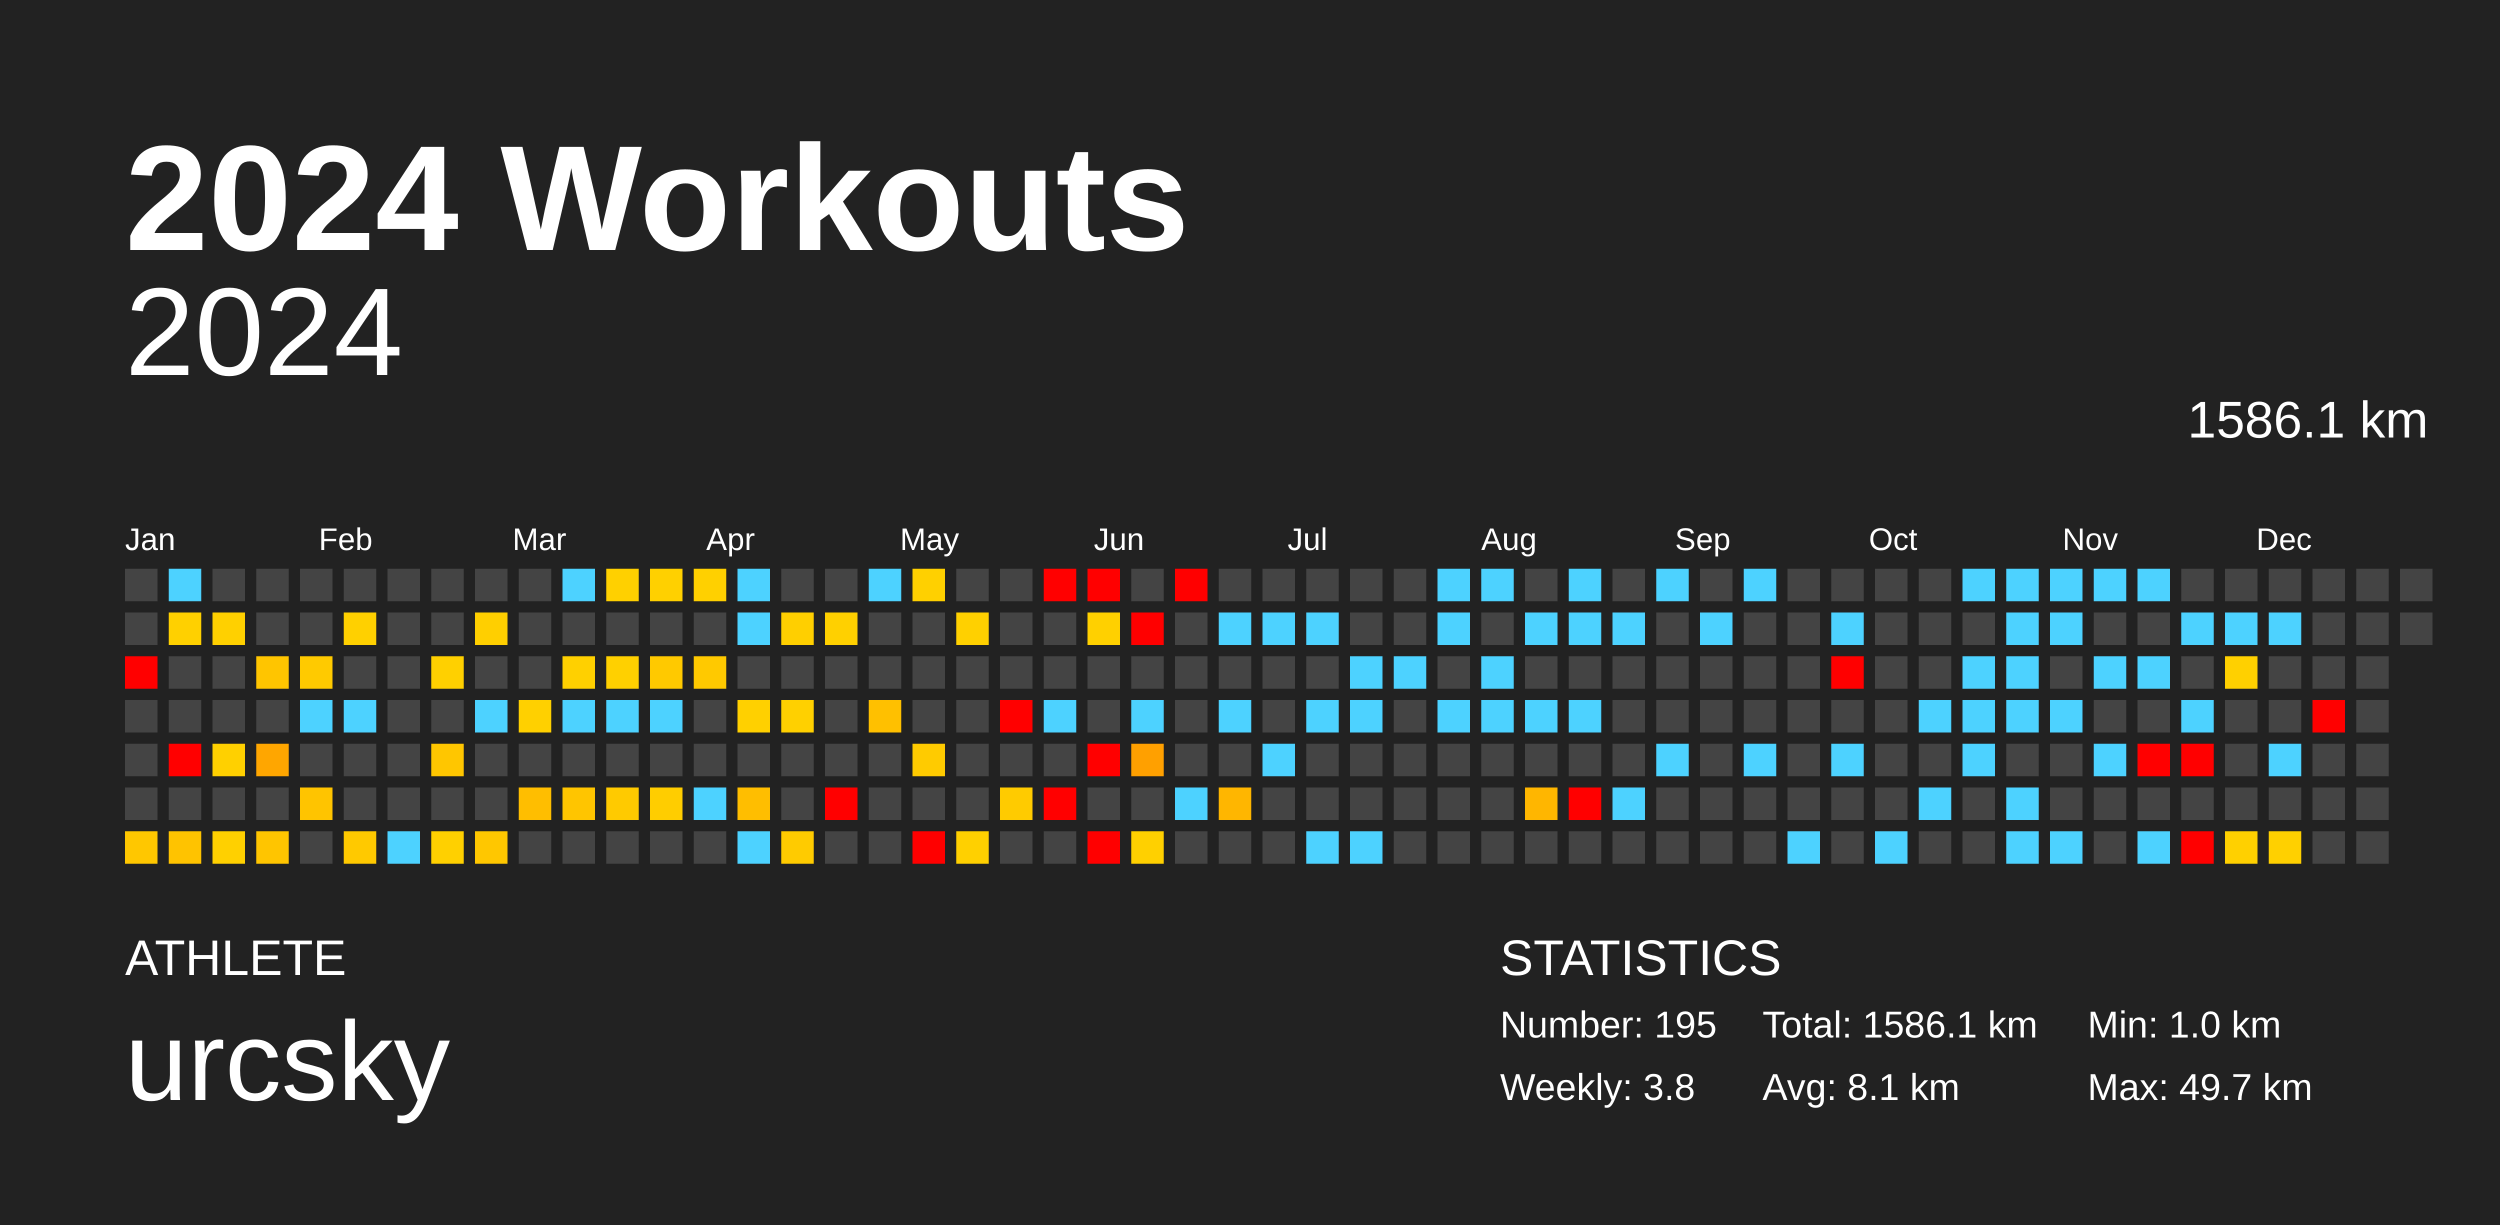
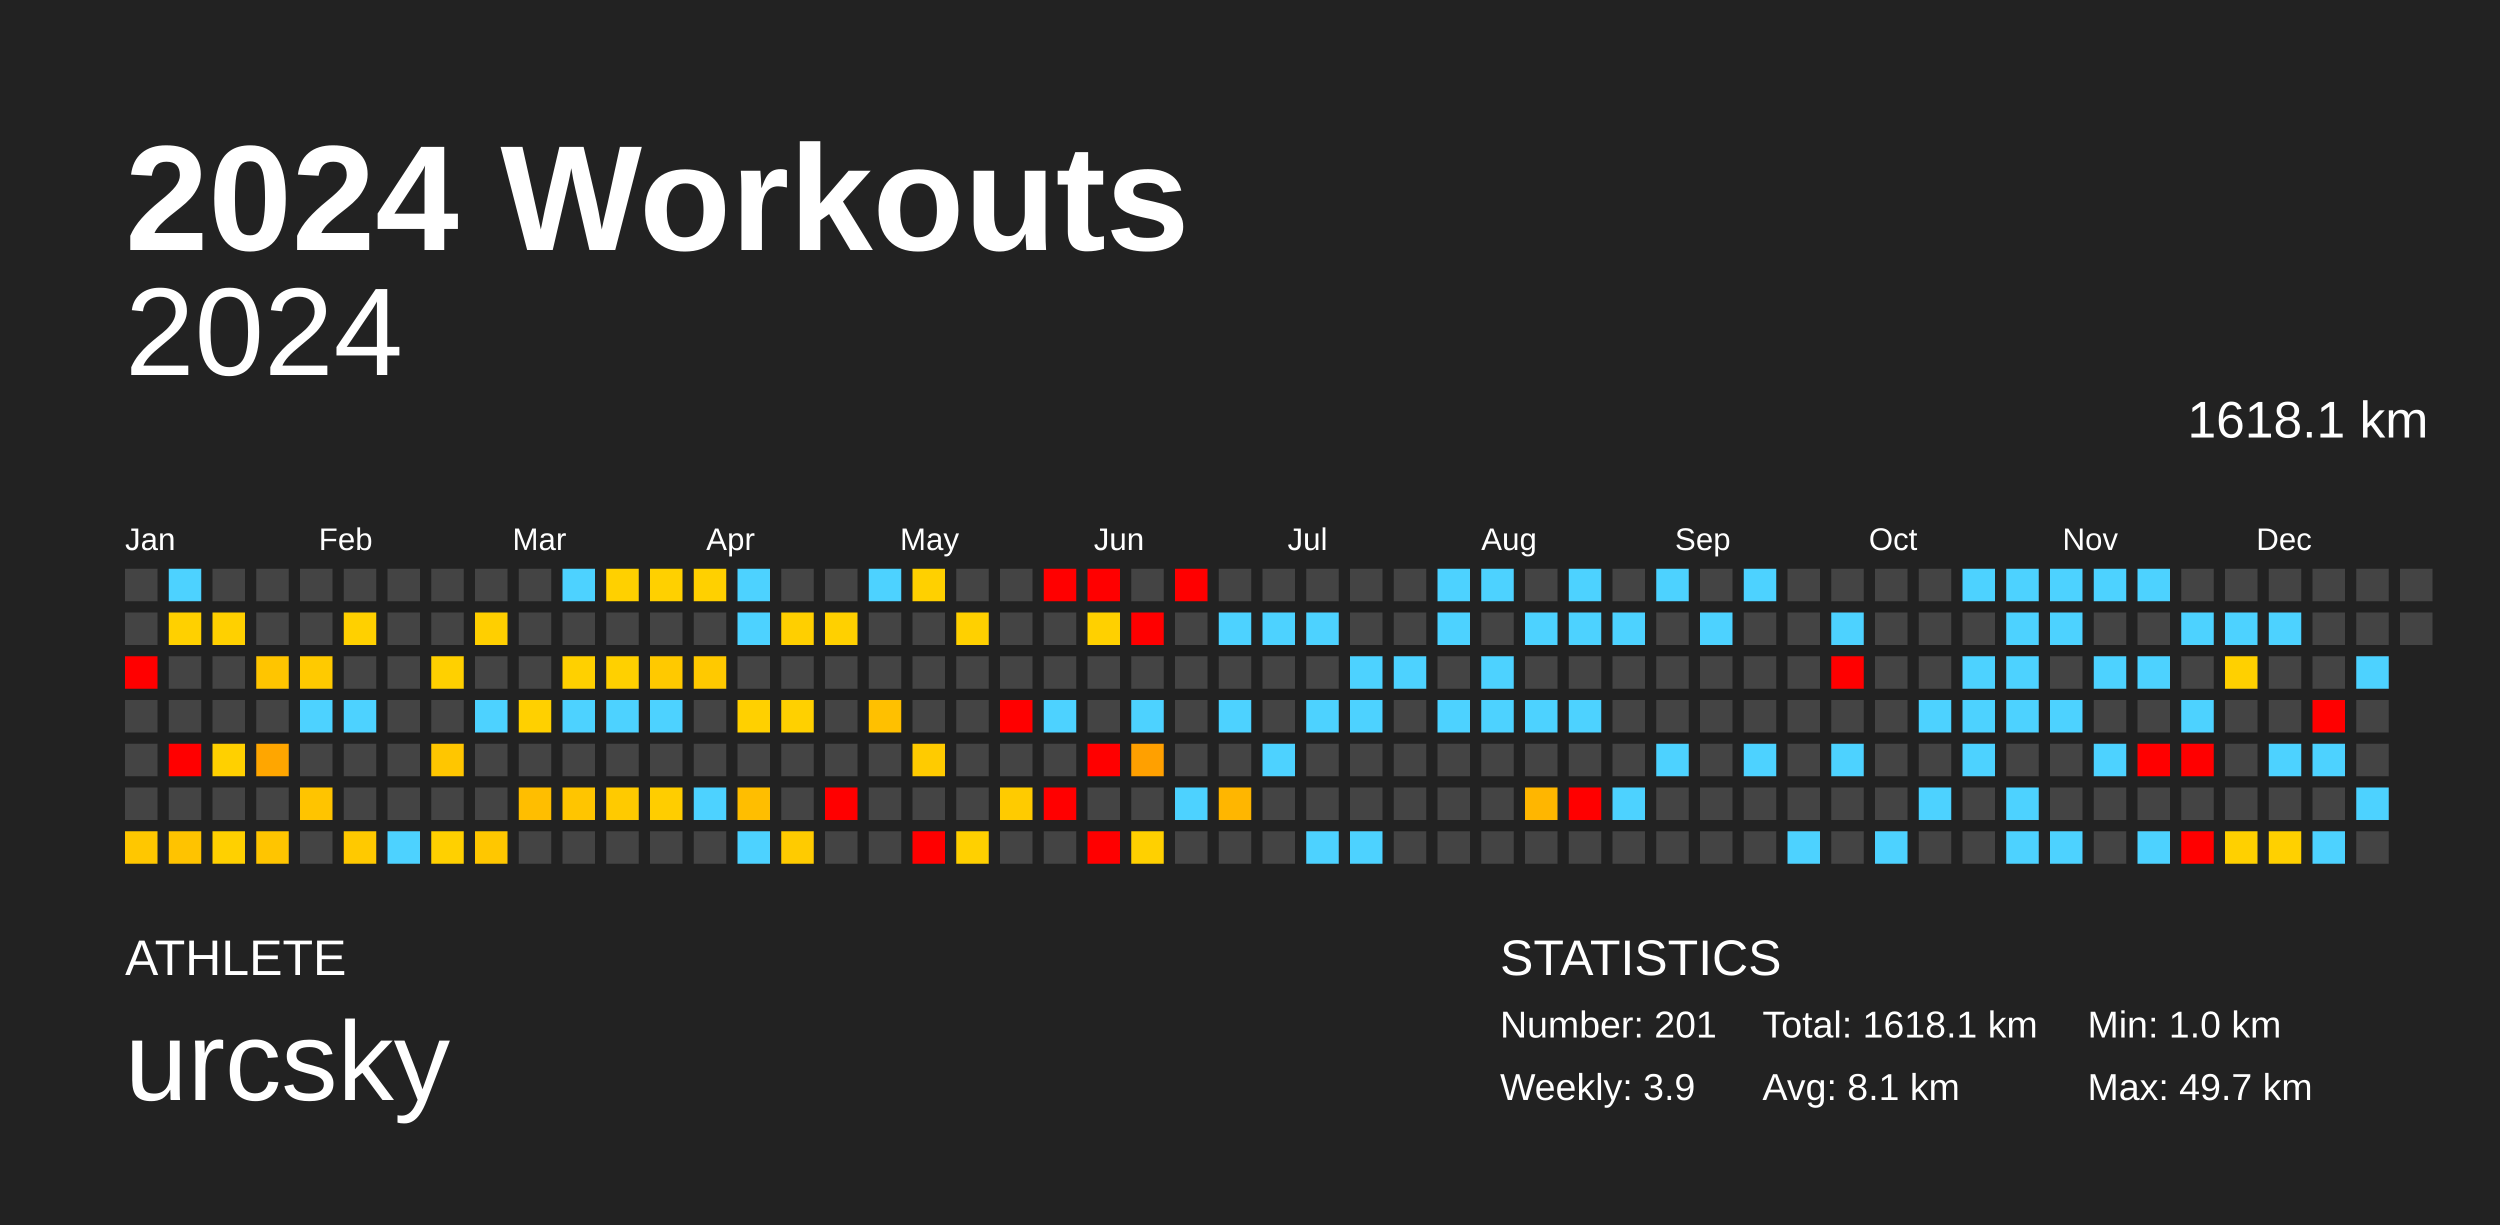
<svg xmlns="http://www.w3.org/2000/svg" baseProfile="full" height="98mm" version="1.1" viewBox="0,0,200,98" width="200mm">
  <defs />
  <rect fill="#222222" height="98" width="200" x="0" y="0" />
  <text fill="#FFFFFF" style="font-size:12px; font-family:Arial; font-weight:bold;" x="10" y="20">2024 Workouts</text>
  <text fill="#FFFFFF" style="font-size:4px; font-family:Arial" x="10" y="78">ATHLETE</text>
  <text fill="#FFFFFF" style="font-size:9px; font-family:Arial" x="10" y="88">urcsky</text>
  <text fill="#FFFFFF" style="font-size:4px; font-family:Arial" x="120" y="78">STATISTICS</text>
-   <text fill="#FFFFFF" style="font-size:3px; font-family:Arial" x="120" y="83">Number: 195</text>
-   <text fill="#FFFFFF" style="font-size:3px; font-family:Arial" x="120" y="88">Weekly: 3.8</text>
-   <text fill="#FFFFFF" style="font-size:3px; font-family:Arial" x="141" y="83">Total: 1586.1 km</text>
+   <text fill="#FFFFFF" style="font-size:3px; font-family:Arial" x="120" y="83">Number: 201</text>
+   <text fill="#FFFFFF" style="font-size:3px; font-family:Arial" x="120" y="88">Weekly: 3.9</text>
+   <text fill="#FFFFFF" style="font-size:3px; font-family:Arial" x="141" y="83">Total: 1618.1 km</text>
  <text fill="#FFFFFF" style="font-size:3px; font-family:Arial" x="141" y="88">Avg: 8.1 km</text>
  <text fill="#FFFFFF" style="font-size:3px; font-family:Arial" x="167" y="83">Min: 1.0 km</text>
  <text fill="#FFFFFF" style="font-size:3px; font-family:Arial" x="167" y="88">Max: 49.7 km</text>
  <text alignment-baseline="hanging" fill="#FFFFFF" style="font-size:10.0px; font-family:Arial;" x="10" y="30">2024</text>
-   <text alignment-baseline="hanging" fill="#FFFFFF" style="font-size:4.125px; font-family:Arial;" x="175" y="35">1586.1 km</text>
+   <text alignment-baseline="hanging" fill="#FFFFFF" style="font-size:4.125px; font-family:Arial;" x="175" y="35">1618.1 km</text>
  <text fill="#FFFFFF" style="font-size:2.5px; font-family:Arial" x="10.0" y="44">Jan</text>
  <text fill="#FFFFFF" style="font-size:2.5px; font-family:Arial" x="25.5" y="44">Feb</text>
  <text fill="#FFFFFF" style="font-size:2.5px; font-family:Arial" x="41.0" y="44">Mar</text>
  <text fill="#FFFFFF" style="font-size:2.5px; font-family:Arial" x="56.5" y="44">Apr</text>
  <text fill="#FFFFFF" style="font-size:2.5px; font-family:Arial" x="72.0" y="44">May</text>
  <text fill="#FFFFFF" style="font-size:2.5px; font-family:Arial" x="87.5" y="44">Jun</text>
  <text fill="#FFFFFF" style="font-size:2.5px; font-family:Arial" x="103.0" y="44">Jul</text>
  <text fill="#FFFFFF" style="font-size:2.5px; font-family:Arial" x="118.5" y="44">Aug</text>
  <text fill="#FFFFFF" style="font-size:2.5px; font-family:Arial" x="134.0" y="44">Sep</text>
  <text fill="#FFFFFF" style="font-size:2.5px; font-family:Arial" x="149.5" y="44">Oct</text>
  <text fill="#FFFFFF" style="font-size:2.5px; font-family:Arial" x="165.0" y="44">Nov</text>
  <text fill="#FFFFFF" style="font-size:2.5px; font-family:Arial" x="180.5" y="44">Dec</text>
  <rect fill="#444444" height="2.6" width="2.6" x="10.0" y="45.5" />
  <rect fill="#444444" height="2.6" width="2.6" x="10.0" y="49.0" />
  <rect fill="red" height="2.6" width="2.6" x="10.0" y="52.5" />
  <rect fill="#444444" height="2.6" width="2.6" x="10.0" y="56.0" />
  <rect fill="#444444" height="2.6" width="2.6" x="10.0" y="59.5" />
  <rect fill="#444444" height="2.6" width="2.6" x="10.0" y="63.0" />
  <rect fill="#ffc700" height="2.6" width="2.6" x="10.0" y="66.5" />
  <rect fill="#4dd2ff" height="2.6" width="2.6" x="13.5" y="45.5" />
  <rect fill="#ffd000" height="2.6" width="2.6" x="13.5" y="49.0" />
  <rect fill="#444444" height="2.6" width="2.6" x="13.5" y="52.5" />
  <rect fill="#444444" height="2.6" width="2.6" x="13.5" y="56.0" />
  <rect fill="red" height="2.6" width="2.6" x="13.5" y="59.5" />
  <rect fill="#444444" height="2.6" width="2.6" x="13.5" y="63.0" />
  <rect fill="#ffc300" height="2.6" width="2.6" x="13.5" y="66.5" />
  <rect fill="#444444" height="2.6" width="2.6" x="17.0" y="45.5" />
  <rect fill="#ffd000" height="2.6" width="2.6" x="17.0" y="49.0" />
  <rect fill="#444444" height="2.6" width="2.6" x="17.0" y="52.5" />
  <rect fill="#444444" height="2.6" width="2.6" x="17.0" y="56.0" />
  <rect fill="#ffd000" height="2.6" width="2.6" x="17.0" y="59.5" />
  <rect fill="#444444" height="2.6" width="2.6" x="17.0" y="63.0" />
  <rect fill="#ffd000" height="2.6" width="2.6" x="17.0" y="66.5" />
  <rect fill="#444444" height="2.6" width="2.6" x="20.5" y="45.5" />
  <rect fill="#444444" height="2.6" width="2.6" x="20.5" y="49.0" />
  <rect fill="#ffc500" height="2.6" width="2.6" x="20.5" y="52.5" />
  <rect fill="#444444" height="2.6" width="2.6" x="20.5" y="56.0" />
  <rect fill="#ffa600" height="2.6" width="2.6" x="20.5" y="59.5" />
  <rect fill="#444444" height="2.6" width="2.6" x="20.5" y="63.0" />
  <rect fill="#ffc500" height="2.6" width="2.6" x="20.5" y="66.5" />
  <rect fill="#444444" height="2.6" width="2.6" x="24.0" y="45.5" />
  <rect fill="#444444" height="2.6" width="2.6" x="24.0" y="49.0" />
  <rect fill="#ffca00" height="2.6" width="2.6" x="24.0" y="52.5" />
  <rect fill="#4dd2ff" height="2.6" width="2.6" x="24.0" y="56.0" />
  <rect fill="#444444" height="2.6" width="2.6" x="24.0" y="59.5" />
  <rect fill="#ffc400" height="2.6" width="2.6" x="24.0" y="63.0" />
  <rect fill="#444444" height="2.6" width="2.6" x="24.0" y="66.5" />
  <rect fill="#444444" height="2.6" width="2.6" x="27.5" y="45.5" />
  <rect fill="#ffd000" height="2.6" width="2.6" x="27.5" y="49.0" />
  <rect fill="#444444" height="2.6" width="2.6" x="27.5" y="52.5" />
  <rect fill="#4dd2ff" height="2.6" width="2.6" x="27.5" y="56.0" />
  <rect fill="#444444" height="2.6" width="2.6" x="27.5" y="59.5" />
  <rect fill="#444444" height="2.6" width="2.6" x="27.5" y="63.0" />
  <rect fill="#ffc900" height="2.6" width="2.6" x="27.5" y="66.5" />
  <rect fill="#444444" height="2.6" width="2.6" x="31.0" y="45.5" />
  <rect fill="#444444" height="2.6" width="2.6" x="31.0" y="49.0" />
  <rect fill="#444444" height="2.6" width="2.6" x="31.0" y="52.5" />
  <rect fill="#444444" height="2.6" width="2.6" x="31.0" y="56.0" />
  <rect fill="#444444" height="2.6" width="2.6" x="31.0" y="59.5" />
  <rect fill="#444444" height="2.6" width="2.6" x="31.0" y="63.0" />
  <rect fill="#4dd2ff" height="2.6" width="2.6" x="31.0" y="66.5" />
  <rect fill="#444444" height="2.6" width="2.6" x="34.5" y="45.5" />
  <rect fill="#444444" height="2.6" width="2.6" x="34.5" y="49.0" />
  <rect fill="#ffd000" height="2.6" width="2.6" x="34.5" y="52.5" />
  <rect fill="#444444" height="2.6" width="2.6" x="34.5" y="56.0" />
  <rect fill="#ffc600" height="2.6" width="2.6" x="34.5" y="59.5" />
  <rect fill="#444444" height="2.6" width="2.6" x="34.5" y="63.0" />
  <rect fill="#ffd000" height="2.6" width="2.6" x="34.5" y="66.5" />
  <rect fill="#444444" height="2.6" width="2.6" x="38.0" y="45.5" />
  <rect fill="#ffcf00" height="2.6" width="2.6" x="38.0" y="49.0" />
  <rect fill="#444444" height="2.6" width="2.6" x="38.0" y="52.5" />
  <rect fill="#4dd2ff" height="2.6" width="2.6" x="38.0" y="56.0" />
  <rect fill="#444444" height="2.6" width="2.6" x="38.0" y="59.5" />
  <rect fill="#444444" height="2.6" width="2.6" x="38.0" y="63.0" />
  <rect fill="#ffc700" height="2.6" width="2.6" x="38.0" y="66.5" />
  <rect fill="#444444" height="2.6" width="2.6" x="41.5" y="45.5" />
  <rect fill="#444444" height="2.6" width="2.6" x="41.5" y="49.0" />
  <rect fill="#444444" height="2.6" width="2.6" x="41.5" y="52.5" />
  <rect fill="#ffd000" height="2.6" width="2.6" x="41.5" y="56.0" />
  <rect fill="#444444" height="2.6" width="2.6" x="41.5" y="59.5" />
  <rect fill="#ffbe00" height="2.6" width="2.6" x="41.5" y="63.0" />
  <rect fill="#444444" height="2.6" width="2.6" x="41.5" y="66.5" />
  <rect fill="#4dd2ff" height="2.6" width="2.6" x="45.0" y="45.5" />
  <rect fill="#444444" height="2.6" width="2.6" x="45.0" y="49.0" />
  <rect fill="#ffd000" height="2.6" width="2.6" x="45.0" y="52.5" />
  <rect fill="#4dd2ff" height="2.6" width="2.6" x="45.0" y="56.0" />
  <rect fill="#444444" height="2.6" width="2.6" x="45.0" y="59.5" />
  <rect fill="#ffc500" height="2.6" width="2.6" x="45.0" y="63.0" />
  <rect fill="#444444" height="2.6" width="2.6" x="45.0" y="66.5" />
  <rect fill="#ffd000" height="2.6" width="2.6" x="48.5" y="45.5" />
  <rect fill="#444444" height="2.6" width="2.6" x="48.5" y="49.0" />
  <rect fill="#ffd000" height="2.6" width="2.6" x="48.5" y="52.5" />
  <rect fill="#4dd2ff" height="2.6" width="2.6" x="48.5" y="56.0" />
  <rect fill="#444444" height="2.6" width="2.6" x="48.5" y="59.5" />
  <rect fill="#ffca00" height="2.6" width="2.6" x="48.5" y="63.0" />
  <rect fill="#444444" height="2.6" width="2.6" x="48.5" y="66.5" />
  <rect fill="#ffd000" height="2.6" width="2.6" x="52.0" y="45.5" />
  <rect fill="#444444" height="2.6" width="2.6" x="52.0" y="49.0" />
  <rect fill="#ffc900" height="2.6" width="2.6" x="52.0" y="52.5" />
  <rect fill="#4dd2ff" height="2.6" width="2.6" x="52.0" y="56.0" />
  <rect fill="#444444" height="2.6" width="2.6" x="52.0" y="59.5" />
  <rect fill="#ffcd00" height="2.6" width="2.6" x="52.0" y="63.0" />
  <rect fill="#444444" height="2.6" width="2.6" x="52.0" y="66.5" />
  <rect fill="#ffd000" height="2.6" width="2.6" x="55.5" y="45.5" />
  <rect fill="#444444" height="2.6" width="2.6" x="55.5" y="49.0" />
  <rect fill="#ffc900" height="2.6" width="2.6" x="55.5" y="52.5" />
  <rect fill="#444444" height="2.6" width="2.6" x="55.5" y="56.0" />
  <rect fill="#444444" height="2.6" width="2.6" x="55.5" y="59.5" />
  <rect fill="#4dd2ff" height="2.6" width="2.6" x="55.5" y="63.0" />
  <rect fill="#444444" height="2.6" width="2.6" x="55.5" y="66.5" />
  <rect fill="#4dd2ff" height="2.6" width="2.6" x="59.0" y="45.5" />
  <rect fill="#4dd2ff" height="2.6" width="2.6" x="59.0" y="49.0" />
  <rect fill="#444444" height="2.6" width="2.6" x="59.0" y="52.5" />
  <rect fill="#ffd000" height="2.6" width="2.6" x="59.0" y="56.0" />
  <rect fill="#444444" height="2.6" width="2.6" x="59.0" y="59.5" />
  <rect fill="#ffbe00" height="2.6" width="2.6" x="59.0" y="63.0" />
  <rect fill="#4dd2ff" height="2.6" width="2.6" x="59.0" y="66.5" />
  <rect fill="#444444" height="2.6" width="2.6" x="62.5" y="45.5" />
  <rect fill="#ffcf00" height="2.6" width="2.6" x="62.5" y="49.0" />
  <rect fill="#444444" height="2.6" width="2.6" x="62.5" y="52.5" />
  <rect fill="#ffd000" height="2.6" width="2.6" x="62.5" y="56.0" />
  <rect fill="#444444" height="2.6" width="2.6" x="62.5" y="59.5" />
  <rect fill="#444444" height="2.6" width="2.6" x="62.5" y="63.0" />
  <rect fill="#ffcb00" height="2.6" width="2.6" x="62.5" y="66.5" />
  <rect fill="#444444" height="2.6" width="2.6" x="66.0" y="45.5" />
  <rect fill="#ffd000" height="2.6" width="2.6" x="66.0" y="49.0" />
  <rect fill="#444444" height="2.6" width="2.6" x="66.0" y="52.5" />
  <rect fill="#444444" height="2.6" width="2.6" x="66.0" y="56.0" />
  <rect fill="#444444" height="2.6" width="2.6" x="66.0" y="59.5" />
  <rect fill="red" height="2.6" width="2.6" x="66.0" y="63.0" />
  <rect fill="#444444" height="2.6" width="2.6" x="66.0" y="66.5" />
  <rect fill="#4dd2ff" height="2.6" width="2.6" x="69.5" y="45.5" />
  <rect fill="#444444" height="2.6" width="2.6" x="69.5" y="49.0" />
  <rect fill="#444444" height="2.6" width="2.6" x="69.5" y="52.5" />
  <rect fill="#ffc000" height="2.6" width="2.6" x="69.5" y="56.0" />
  <rect fill="#444444" height="2.6" width="2.6" x="69.5" y="59.5" />
  <rect fill="#444444" height="2.6" width="2.6" x="69.5" y="63.0" />
  <rect fill="#444444" height="2.6" width="2.6" x="69.5" y="66.5" />
  <rect fill="#ffd000" height="2.6" width="2.6" x="73.0" y="45.5" />
  <rect fill="#444444" height="2.6" width="2.6" x="73.0" y="49.0" />
  <rect fill="#444444" height="2.6" width="2.6" x="73.0" y="52.5" />
  <rect fill="#444444" height="2.6" width="2.6" x="73.0" y="56.0" />
  <rect fill="#ffcb00" height="2.6" width="2.6" x="73.0" y="59.5" />
  <rect fill="#444444" height="2.6" width="2.6" x="73.0" y="63.0" />
  <rect fill="red" height="2.6" width="2.6" x="73.0" y="66.5" />
  <rect fill="#444444" height="2.6" width="2.6" x="76.5" y="45.5" />
  <rect fill="#ffd000" height="2.6" width="2.6" x="76.5" y="49.0" />
  <rect fill="#444444" height="2.6" width="2.6" x="76.5" y="52.5" />
  <rect fill="#444444" height="2.6" width="2.6" x="76.5" y="56.0" />
  <rect fill="#444444" height="2.6" width="2.6" x="76.5" y="59.5" />
  <rect fill="#444444" height="2.6" width="2.6" x="76.5" y="63.0" />
  <rect fill="#ffd000" height="2.6" width="2.6" x="76.5" y="66.5" />
  <rect fill="#444444" height="2.6" width="2.6" x="80.0" y="45.5" />
  <rect fill="#444444" height="2.6" width="2.6" x="80.0" y="49.0" />
  <rect fill="#444444" height="2.6" width="2.6" x="80.0" y="52.5" />
  <rect fill="red" height="2.6" width="2.6" x="80.0" y="56.0" />
  <rect fill="#444444" height="2.6" width="2.6" x="80.0" y="59.5" />
  <rect fill="#ffcb00" height="2.6" width="2.6" x="80.0" y="63.0" />
  <rect fill="#444444" height="2.6" width="2.6" x="80.0" y="66.5" />
  <rect fill="red" height="2.6" width="2.6" x="83.5" y="45.5" />
  <rect fill="#444444" height="2.6" width="2.6" x="83.5" y="49.0" />
  <rect fill="#444444" height="2.6" width="2.6" x="83.5" y="52.5" />
  <rect fill="#4dd2ff" height="2.6" width="2.6" x="83.5" y="56.0" />
  <rect fill="#444444" height="2.6" width="2.6" x="83.5" y="59.5" />
  <rect fill="red" height="2.6" width="2.6" x="83.5" y="63.0" />
  <rect fill="#444444" height="2.6" width="2.6" x="83.5" y="66.5" />
  <rect fill="red" height="2.6" width="2.6" x="87.0" y="45.5" />
  <rect fill="#ffd000" height="2.6" width="2.6" x="87.0" y="49.0" />
  <rect fill="#444444" height="2.6" width="2.6" x="87.0" y="52.5" />
  <rect fill="#444444" height="2.6" width="2.6" x="87.0" y="56.0" />
  <rect fill="red" height="2.6" width="2.6" x="87.0" y="59.5" />
  <rect fill="#444444" height="2.6" width="2.6" x="87.0" y="63.0" />
  <rect fill="red" height="2.6" width="2.6" x="87.0" y="66.5" />
  <rect fill="#444444" height="2.6" width="2.6" x="90.5" y="45.5" />
  <rect fill="red" height="2.6" width="2.6" x="90.5" y="49.0" />
  <rect fill="#444444" height="2.6" width="2.6" x="90.5" y="52.5" />
  <rect fill="#4dd2ff" height="2.6" width="2.6" x="90.5" y="56.0" />
  <rect fill="#ffa000" height="2.6" width="2.6" x="90.5" y="59.5" />
  <rect fill="#444444" height="2.6" width="2.6" x="90.5" y="63.0" />
  <rect fill="#ffd000" height="2.6" width="2.6" x="90.5" y="66.5" />
  <rect fill="red" height="2.6" width="2.6" x="94.0" y="45.5" />
  <rect fill="#444444" height="2.6" width="2.6" x="94.0" y="49.0" />
  <rect fill="#444444" height="2.6" width="2.6" x="94.0" y="52.5" />
  <rect fill="#444444" height="2.6" width="2.6" x="94.0" y="56.0" />
  <rect fill="#444444" height="2.6" width="2.6" x="94.0" y="59.5" />
  <rect fill="#4dd2ff" height="2.6" width="2.6" x="94.0" y="63.0" />
  <rect fill="#444444" height="2.6" width="2.6" x="94.0" y="66.5" />
  <rect fill="#444444" height="2.6" width="2.6" x="97.5" y="45.5" />
  <rect fill="#4dd2ff" height="2.6" width="2.6" x="97.5" y="49.0" />
  <rect fill="#444444" height="2.6" width="2.6" x="97.5" y="52.5" />
  <rect fill="#4dd2ff" height="2.6" width="2.6" x="97.5" y="56.0" />
  <rect fill="#444444" height="2.6" width="2.6" x="97.5" y="59.5" />
  <rect fill="#ffb600" height="2.6" width="2.6" x="97.5" y="63.0" />
  <rect fill="#444444" height="2.6" width="2.6" x="97.5" y="66.5" />
  <rect fill="#444444" height="2.6" width="2.6" x="101.0" y="45.5" />
  <rect fill="#4dd2ff" height="2.6" width="2.6" x="101.0" y="49.0" />
  <rect fill="#444444" height="2.6" width="2.6" x="101.0" y="52.5" />
  <rect fill="#444444" height="2.6" width="2.6" x="101.0" y="56.0" />
  <rect fill="#4dd2ff" height="2.6" width="2.6" x="101.0" y="59.5" />
  <rect fill="#444444" height="2.6" width="2.6" x="101.0" y="63.0" />
  <rect fill="#444444" height="2.6" width="2.6" x="101.0" y="66.5" />
  <rect fill="#444444" height="2.6" width="2.6" x="104.5" y="45.5" />
  <rect fill="#4dd2ff" height="2.6" width="2.6" x="104.5" y="49.0" />
  <rect fill="#444444" height="2.6" width="2.6" x="104.5" y="52.5" />
  <rect fill="#4dd2ff" height="2.6" width="2.6" x="104.5" y="56.0" />
  <rect fill="#444444" height="2.6" width="2.6" x="104.5" y="59.5" />
  <rect fill="#444444" height="2.6" width="2.6" x="104.5" y="63.0" />
  <rect fill="#4dd2ff" height="2.6" width="2.6" x="104.5" y="66.5" />
  <rect fill="#444444" height="2.6" width="2.6" x="108.0" y="45.5" />
  <rect fill="#444444" height="2.6" width="2.6" x="108.0" y="49.0" />
  <rect fill="#4dd2ff" height="2.6" width="2.6" x="108.0" y="52.5" />
  <rect fill="#4dd2ff" height="2.6" width="2.6" x="108.0" y="56.0" />
  <rect fill="#444444" height="2.6" width="2.6" x="108.0" y="59.5" />
  <rect fill="#444444" height="2.6" width="2.6" x="108.0" y="63.0" />
  <rect fill="#4dd2ff" height="2.6" width="2.6" x="108.0" y="66.5" />
  <rect fill="#444444" height="2.6" width="2.6" x="111.5" y="45.5" />
  <rect fill="#444444" height="2.6" width="2.6" x="111.5" y="49.0" />
  <rect fill="#4dd2ff" height="2.6" width="2.6" x="111.5" y="52.5" />
  <rect fill="#444444" height="2.6" width="2.6" x="111.5" y="56.0" />
  <rect fill="#444444" height="2.6" width="2.6" x="111.5" y="59.5" />
  <rect fill="#444444" height="2.6" width="2.6" x="111.5" y="63.0" />
  <rect fill="#444444" height="2.6" width="2.6" x="111.5" y="66.5" />
  <rect fill="#4dd2ff" height="2.6" width="2.6" x="115.0" y="45.5" />
  <rect fill="#4dd2ff" height="2.6" width="2.6" x="115.0" y="49.0" />
  <rect fill="#444444" height="2.6" width="2.6" x="115.0" y="52.5" />
  <rect fill="#4dd2ff" height="2.6" width="2.6" x="115.0" y="56.0" />
  <rect fill="#444444" height="2.6" width="2.6" x="115.0" y="59.5" />
  <rect fill="#444444" height="2.6" width="2.6" x="115.0" y="63.0" />
  <rect fill="#444444" height="2.6" width="2.6" x="115.0" y="66.5" />
  <rect fill="#4dd2ff" height="2.6" width="2.6" x="118.5" y="45.5" />
  <rect fill="#444444" height="2.6" width="2.6" x="118.5" y="49.0" />
  <rect fill="#4dd2ff" height="2.6" width="2.6" x="118.5" y="52.5" />
  <rect fill="#4dd2ff" height="2.6" width="2.6" x="118.5" y="56.0" />
  <rect fill="#444444" height="2.6" width="2.6" x="118.5" y="59.5" />
  <rect fill="#444444" height="2.6" width="2.6" x="118.5" y="63.0" />
  <rect fill="#444444" height="2.6" width="2.6" x="118.5" y="66.5" />
  <rect fill="#444444" height="2.6" width="2.6" x="122.0" y="45.5" />
  <rect fill="#4dd2ff" height="2.6" width="2.6" x="122.0" y="49.0" />
  <rect fill="#444444" height="2.6" width="2.6" x="122.0" y="52.5" />
  <rect fill="#4dd2ff" height="2.6" width="2.6" x="122.0" y="56.0" />
  <rect fill="#444444" height="2.6" width="2.6" x="122.0" y="59.5" />
  <rect fill="#ffb600" height="2.6" width="2.6" x="122.0" y="63.0" />
  <rect fill="#444444" height="2.6" width="2.6" x="122.0" y="66.5" />
  <rect fill="#4dd2ff" height="2.6" width="2.6" x="125.5" y="45.5" />
  <rect fill="#4dd2ff" height="2.6" width="2.6" x="125.5" y="49.0" />
  <rect fill="#444444" height="2.6" width="2.6" x="125.5" y="52.5" />
  <rect fill="#4dd2ff" height="2.6" width="2.6" x="125.5" y="56.0" />
  <rect fill="#444444" height="2.6" width="2.6" x="125.5" y="59.5" />
  <rect fill="red" height="2.6" width="2.6" x="125.5" y="63.0" />
  <rect fill="#444444" height="2.6" width="2.6" x="125.5" y="66.5" />
  <rect fill="#444444" height="2.6" width="2.6" x="129.0" y="45.5" />
  <rect fill="#4dd2ff" height="2.6" width="2.6" x="129.0" y="49.0" />
  <rect fill="#444444" height="2.6" width="2.6" x="129.0" y="52.5" />
  <rect fill="#444444" height="2.6" width="2.6" x="129.0" y="56.0" />
  <rect fill="#444444" height="2.6" width="2.6" x="129.0" y="59.5" />
  <rect fill="#4dd2ff" height="2.6" width="2.6" x="129.0" y="63.0" />
  <rect fill="#444444" height="2.6" width="2.6" x="129.0" y="66.5" />
  <rect fill="#4dd2ff" height="2.6" width="2.6" x="132.5" y="45.5" />
  <rect fill="#444444" height="2.6" width="2.6" x="132.5" y="49.0" />
  <rect fill="#444444" height="2.6" width="2.6" x="132.5" y="52.5" />
  <rect fill="#444444" height="2.6" width="2.6" x="132.5" y="56.0" />
  <rect fill="#4dd2ff" height="2.6" width="2.6" x="132.5" y="59.5" />
  <rect fill="#444444" height="2.6" width="2.6" x="132.5" y="63.0" />
  <rect fill="#444444" height="2.6" width="2.6" x="132.5" y="66.5" />
  <rect fill="#444444" height="2.6" width="2.6" x="136.0" y="45.5" />
  <rect fill="#4dd2ff" height="2.6" width="2.6" x="136.0" y="49.0" />
  <rect fill="#444444" height="2.6" width="2.6" x="136.0" y="52.5" />
  <rect fill="#444444" height="2.6" width="2.6" x="136.0" y="56.0" />
  <rect fill="#444444" height="2.6" width="2.6" x="136.0" y="59.5" />
  <rect fill="#444444" height="2.6" width="2.6" x="136.0" y="63.0" />
  <rect fill="#444444" height="2.6" width="2.6" x="136.0" y="66.5" />
  <rect fill="#4dd2ff" height="2.6" width="2.6" x="139.5" y="45.5" />
  <rect fill="#444444" height="2.6" width="2.6" x="139.5" y="49.0" />
  <rect fill="#444444" height="2.6" width="2.6" x="139.5" y="52.5" />
  <rect fill="#444444" height="2.6" width="2.6" x="139.5" y="56.0" />
  <rect fill="#4dd2ff" height="2.6" width="2.6" x="139.5" y="59.5" />
  <rect fill="#444444" height="2.6" width="2.6" x="139.5" y="63.0" />
  <rect fill="#444444" height="2.6" width="2.6" x="139.5" y="66.5" />
  <rect fill="#444444" height="2.6" width="2.6" x="143.0" y="45.5" />
  <rect fill="#444444" height="2.6" width="2.6" x="143.0" y="49.0" />
  <rect fill="#444444" height="2.6" width="2.6" x="143.0" y="52.5" />
  <rect fill="#444444" height="2.6" width="2.6" x="143.0" y="56.0" />
  <rect fill="#444444" height="2.6" width="2.6" x="143.0" y="59.5" />
  <rect fill="#444444" height="2.6" width="2.6" x="143.0" y="63.0" />
  <rect fill="#4dd2ff" height="2.6" width="2.6" x="143.0" y="66.5" />
  <rect fill="#444444" height="2.6" width="2.6" x="146.5" y="45.5" />
  <rect fill="#4dd2ff" height="2.6" width="2.6" x="146.5" y="49.0" />
  <rect fill="red" height="2.6" width="2.6" x="146.5" y="52.5" />
  <rect fill="#444444" height="2.6" width="2.6" x="146.5" y="56.0" />
  <rect fill="#4dd2ff" height="2.6" width="2.6" x="146.5" y="59.5" />
  <rect fill="#444444" height="2.6" width="2.6" x="146.5" y="63.0" />
  <rect fill="#444444" height="2.6" width="2.6" x="146.5" y="66.5" />
  <rect fill="#444444" height="2.6" width="2.6" x="150.0" y="45.5" />
  <rect fill="#444444" height="2.6" width="2.6" x="150.0" y="49.0" />
  <rect fill="#444444" height="2.6" width="2.6" x="150.0" y="52.5" />
  <rect fill="#444444" height="2.6" width="2.6" x="150.0" y="56.0" />
  <rect fill="#444444" height="2.6" width="2.6" x="150.0" y="59.5" />
  <rect fill="#444444" height="2.6" width="2.6" x="150.0" y="63.0" />
  <rect fill="#4dd2ff" height="2.6" width="2.6" x="150.0" y="66.5" />
  <rect fill="#444444" height="2.6" width="2.6" x="153.5" y="45.5" />
  <rect fill="#444444" height="2.6" width="2.6" x="153.5" y="49.0" />
  <rect fill="#444444" height="2.6" width="2.6" x="153.5" y="52.5" />
  <rect fill="#4dd2ff" height="2.6" width="2.6" x="153.5" y="56.0" />
  <rect fill="#444444" height="2.6" width="2.6" x="153.5" y="59.5" />
  <rect fill="#4dd2ff" height="2.6" width="2.6" x="153.5" y="63.0" />
  <rect fill="#444444" height="2.6" width="2.6" x="153.5" y="66.5" />
  <rect fill="#4dd2ff" height="2.6" width="2.6" x="157.0" y="45.5" />
  <rect fill="#444444" height="2.6" width="2.6" x="157.0" y="49.0" />
  <rect fill="#4dd2ff" height="2.6" width="2.6" x="157.0" y="52.5" />
  <rect fill="#4dd2ff" height="2.6" width="2.6" x="157.0" y="56.0" />
  <rect fill="#4dd2ff" height="2.6" width="2.6" x="157.0" y="59.5" />
  <rect fill="#444444" height="2.6" width="2.6" x="157.0" y="63.0" />
  <rect fill="#444444" height="2.6" width="2.6" x="157.0" y="66.5" />
  <rect fill="#4dd2ff" height="2.6" width="2.6" x="160.5" y="45.5" />
  <rect fill="#4dd2ff" height="2.6" width="2.6" x="160.5" y="49.0" />
  <rect fill="#4dd2ff" height="2.6" width="2.6" x="160.5" y="52.5" />
  <rect fill="#4dd2ff" height="2.6" width="2.6" x="160.5" y="56.0" />
  <rect fill="#444444" height="2.6" width="2.6" x="160.5" y="59.5" />
  <rect fill="#4dd2ff" height="2.6" width="2.6" x="160.5" y="63.0" />
  <rect fill="#4dd2ff" height="2.6" width="2.6" x="160.5" y="66.5" />
  <rect fill="#4dd2ff" height="2.6" width="2.6" x="164.0" y="45.5" />
  <rect fill="#4dd2ff" height="2.6" width="2.6" x="164.0" y="49.0" />
  <rect fill="#444444" height="2.6" width="2.6" x="164.0" y="52.5" />
  <rect fill="#4dd2ff" height="2.6" width="2.6" x="164.0" y="56.0" />
  <rect fill="#444444" height="2.6" width="2.6" x="164.0" y="59.5" />
  <rect fill="#444444" height="2.6" width="2.6" x="164.0" y="63.0" />
  <rect fill="#4dd2ff" height="2.6" width="2.6" x="164.0" y="66.5" />
  <rect fill="#4dd2ff" height="2.6" width="2.6" x="167.5" y="45.5" />
  <rect fill="#444444" height="2.6" width="2.6" x="167.5" y="49.0" />
  <rect fill="#4dd2ff" height="2.6" width="2.6" x="167.5" y="52.5" />
  <rect fill="#444444" height="2.6" width="2.6" x="167.5" y="56.0" />
  <rect fill="#4dd2ff" height="2.6" width="2.6" x="167.5" y="59.5" />
  <rect fill="#444444" height="2.6" width="2.6" x="167.5" y="63.0" />
  <rect fill="#444444" height="2.6" width="2.6" x="167.5" y="66.5" />
  <rect fill="#4dd2ff" height="2.6" width="2.6" x="171.0" y="45.5" />
  <rect fill="#444444" height="2.6" width="2.6" x="171.0" y="49.0" />
  <rect fill="#4dd2ff" height="2.6" width="2.6" x="171.0" y="52.5" />
  <rect fill="#444444" height="2.6" width="2.6" x="171.0" y="56.0" />
  <rect fill="red" height="2.6" width="2.6" x="171.0" y="59.5" />
  <rect fill="#444444" height="2.6" width="2.6" x="171.0" y="63.0" />
  <rect fill="#4dd2ff" height="2.6" width="2.6" x="171.0" y="66.5" />
  <rect fill="#444444" height="2.6" width="2.6" x="174.5" y="45.5" />
  <rect fill="#4dd2ff" height="2.6" width="2.6" x="174.5" y="49.0" />
  <rect fill="#444444" height="2.6" width="2.6" x="174.5" y="52.5" />
  <rect fill="#4dd2ff" height="2.6" width="2.6" x="174.5" y="56.0" />
  <rect fill="red" height="2.6" width="2.6" x="174.5" y="59.5" />
  <rect fill="#444444" height="2.6" width="2.6" x="174.5" y="63.0" />
  <rect fill="red" height="2.6" width="2.6" x="174.5" y="66.5" />
  <rect fill="#444444" height="2.6" width="2.6" x="178.0" y="45.5" />
  <rect fill="#4dd2ff" height="2.6" width="2.6" x="178.0" y="49.0" />
  <rect fill="#ffd000" height="2.6" width="2.6" x="178.0" y="52.5" />
  <rect fill="#444444" height="2.6" width="2.6" x="178.0" y="56.0" />
  <rect fill="#444444" height="2.6" width="2.6" x="178.0" y="59.5" />
  <rect fill="#444444" height="2.6" width="2.6" x="178.0" y="63.0" />
  <rect fill="#ffd000" height="2.6" width="2.6" x="178.0" y="66.5" />
  <rect fill="#444444" height="2.6" width="2.6" x="181.5" y="45.5" />
  <rect fill="#4dd2ff" height="2.6" width="2.6" x="181.5" y="49.0" />
  <rect fill="#444444" height="2.6" width="2.6" x="181.5" y="52.5" />
  <rect fill="#444444" height="2.6" width="2.6" x="181.5" y="56.0" />
  <rect fill="#4dd2ff" height="2.6" width="2.6" x="181.5" y="59.5" />
  <rect fill="#444444" height="2.6" width="2.6" x="181.5" y="63.0" />
  <rect fill="#ffd000" height="2.6" width="2.6" x="181.5" y="66.5" />
  <rect fill="#444444" height="2.6" width="2.6" x="185.0" y="45.5" />
  <rect fill="#444444" height="2.6" width="2.6" x="185.0" y="49.0" />
  <rect fill="#444444" height="2.6" width="2.6" x="185.0" y="52.5" />
  <rect fill="red" height="2.6" width="2.6" x="185.0" y="56.0" />
-   <rect fill="#444444" height="2.6" width="2.6" x="185.0" y="59.5" />
+   <rect fill="#4dd2ff" height="2.6" width="2.6" x="185.0" y="59.5" />
  <rect fill="#444444" height="2.6" width="2.6" x="185.0" y="63.0" />
-   <rect fill="#444444" height="2.6" width="2.6" x="185.0" y="66.5" />
+   <rect fill="#4dd2ff" height="2.6" width="2.6" x="185.0" y="66.5" />
  <rect fill="#444444" height="2.6" width="2.6" x="188.5" y="45.5" />
  <rect fill="#444444" height="2.6" width="2.6" x="188.5" y="49.0" />
-   <rect fill="#444444" height="2.6" width="2.6" x="188.5" y="52.5" />
+   <rect fill="#4dd2ff" height="2.6" width="2.6" x="188.5" y="52.5" />
  <rect fill="#444444" height="2.6" width="2.6" x="188.5" y="56.0" />
  <rect fill="#444444" height="2.6" width="2.6" x="188.5" y="59.5" />
-   <rect fill="#444444" height="2.6" width="2.6" x="188.5" y="63.0" />
+   <rect fill="#4dd2ff" height="2.6" width="2.6" x="188.5" y="63.0" />
  <rect fill="#444444" height="2.6" width="2.6" x="188.5" y="66.5" />
  <rect fill="#444444" height="2.6" width="2.6" x="192.0" y="45.5" />
  <rect fill="#444444" height="2.6" width="2.6" x="192.0" y="49.0" />
</svg>
